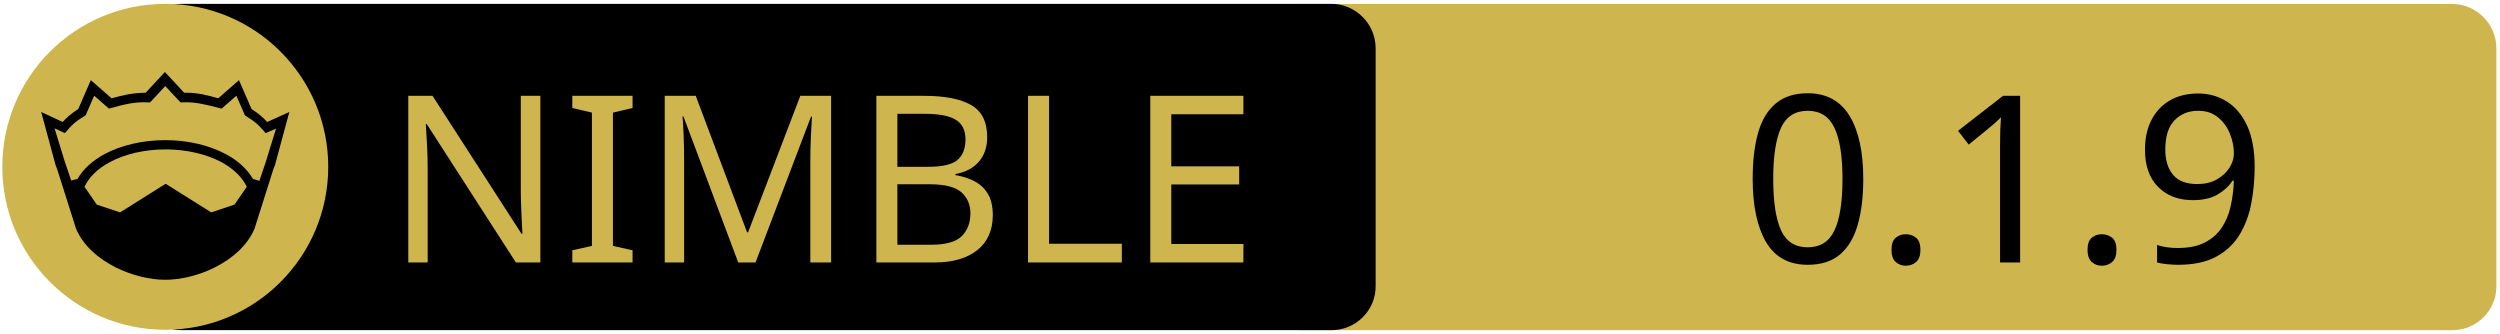
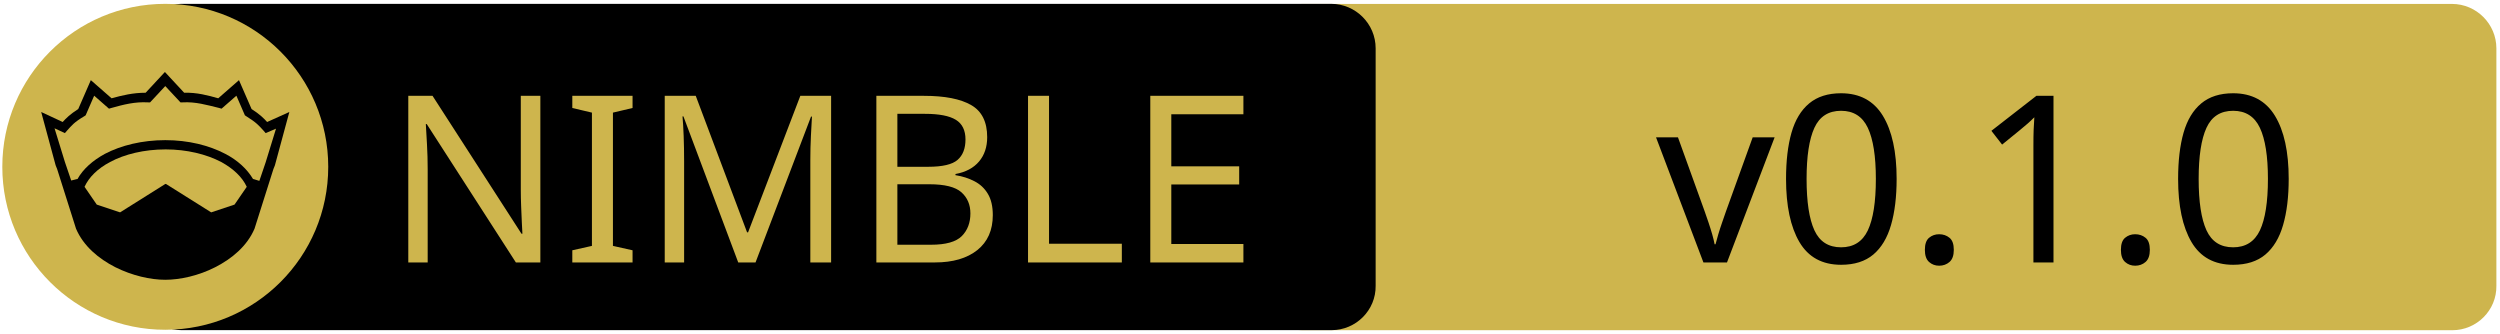
<svg xmlns="http://www.w3.org/2000/svg" xmlns:xlink="http://www.w3.org/1999/xlink" width="675" height="90" xml:space="preserve" version="1.1">
-   <a xlink:href="https://github.com/openpeeps/datpkgr">
+   <a xlink:href="https://github.com/pietroppeter/nimpy-numpy">
    <g>
      <path fill="#CEB54D" id="svg_15" d="m662.123,89.159l-310.5,0c-6.6,0 -12,-5.4 -12,-12l0,-64.1c0,-6.6 5.4,-12 12,-12l310.4,0c6.6,0 12,5.4 12,12l0,64.1c0.1,6.6 -5.3,12 -11.9,12z" />
      <path id="svg_1" d="m359.524,89.139l-310.5,0c-6.6,0 -12,-5.4 -12,-12l0,-64.1c0,-6.6 5.4,-12 12,-12l310.4,0c6.6,0 12,5.4 12,12l0,64.1c0.1,6.6 -5.3,12 -11.9,12z" />
      <rect id="svg_2" fill="none" height="45.9" width="315.3" class="st0" y="24.539" x="60.224" />
      <circle id="svg_4" fill="#CEB54D" r="44" cy="45.039" cx="44.624" class="st1" />
      <g id="XMLID_4_">
        <path id="svg_5" d="m78.124,30.239l-3.9,14.4l-0.4,1l-5.1,16.1c0,0 0,0 0,0c-2,4.7 -6.1,8.1 -10.6,10.4c-4.5,2.3 -9.5,3.4 -13.5,3.4c-4,0 -8.9,-1.1 -13.5,-3.4c-4.5,-2.3 -8.6,-5.7 -10.6,-10.4c0,0 0,0 0,0l-5.1,-16.1l-0.4,-1l-3.9,-14.4l5.8,2.7c0.9,-1 2,-2.1 4.2,-3.5l3.4,-7.8l5.6,4.9c2.9,-0.8 5.8,-1.5 9.2,-1.5l5.2,-5.6l5.2,5.6c3.4,-0.1 6.4,0.7 9.2,1.5l5.6,-4.9l3.4,7.8c2.2,1.4 3.3,2.5 4.2,3.5l6,-2.7z" />
        <g id="XMLID_6_">
          <g id="svg_6">
            <path id="svg_7" fill="#CEB54D" d="m66.624,50.439l-3.3,4.8l-6.3,2.1l-12.1,-7.6c-0.1,-0.1 -0.3,-0.1 -0.4,0l-12.1,7.6l-6.3,-2.1l-3.3,-4.8c1.2,-2.6 3.5,-4.9 6.9,-6.7c3.9,-2.1 9.2,-3.4 15,-3.4c5.7,0 11,1.3 15,3.4c3.3,1.8 5.7,4.1 6.9,6.7z" class="st1" />
          </g>
          <g id="svg_8" />
        </g>
        <g id="XMLID_5_">
          <g id="svg_9">
            <path id="svg_10" fill="#CEB54D" d="m74.524,34.739l-2.8,9.1l-1.7,5l-1.6,-0.5c0,0 -0.1,0 -0.1,0c-1.6,-2.7 -4.2,-5.1 -7.5,-6.8c-4.4,-2.3 -10,-3.7 -16.2,-3.7c-6.2,0 -11.9,1.4 -16.3,3.7c-3.3,1.8 -5.9,4.1 -7.4,6.8c0,0 -0.1,0 -0.1,0l-1.6,0.4l-1.7,-5l-2.8,-9.1l2.8,1.3l0.6,-0.7c1.2,-1.3 1.8,-2.2 4.7,-3.9l0.3,-0.2l2.3,-5.3l4,3.5l0.7,-0.2c3.2,-0.9 6.3,-1.7 9.8,-1.5l0.6,0l4.1,-4.4l4.1,4.4l0.6,0c3.5,-0.2 6.5,0.7 9.8,1.5l0.7,0.2l4,-3.5l2.3,5.3l0.3,0.2c2.9,1.8 3.5,2.6 4.7,3.9l0.6,0.7l2.8,-1.2z" class="st1" />
          </g>
          <g id="svg_11" />
        </g>
      </g>
      <text x="-442" y="-350.021" id="svg_16" font-size="63px" font-family="'PT Sans Caption', 'Tahoma', 'Helvetica Neue Medium', 'PT Sans', sans-serif" fill="#CEB54D" class="st1 st2 st3" transform="matrix(1 0 0 1 546.13 420.879)">NIMBLE</text>
-       <text x="-76.0" y="-350.012" id="svg_17" font-size="63.012px" font-family="'PT Sans Caption', 'Tahoma', 'Helvetica Neue Medium', 'PT Sans', sans-serif" fill="#000000" class="st1 st2 st3" transform="matrix(1 0 0 1 546.13 420.879)">0.1.9</text>
+       <text x="-99.0" y="-350.012" id="svg_17" font-size="63.012px" font-family="'PT Sans Caption', 'Tahoma', 'Helvetica Neue Medium', 'PT Sans', sans-serif" fill="#000000" class="st1 st2 st3" transform="matrix(1 0 0 1 546.13 420.879)">v0.1.0</text>
    </g>
  </a>
</svg>
